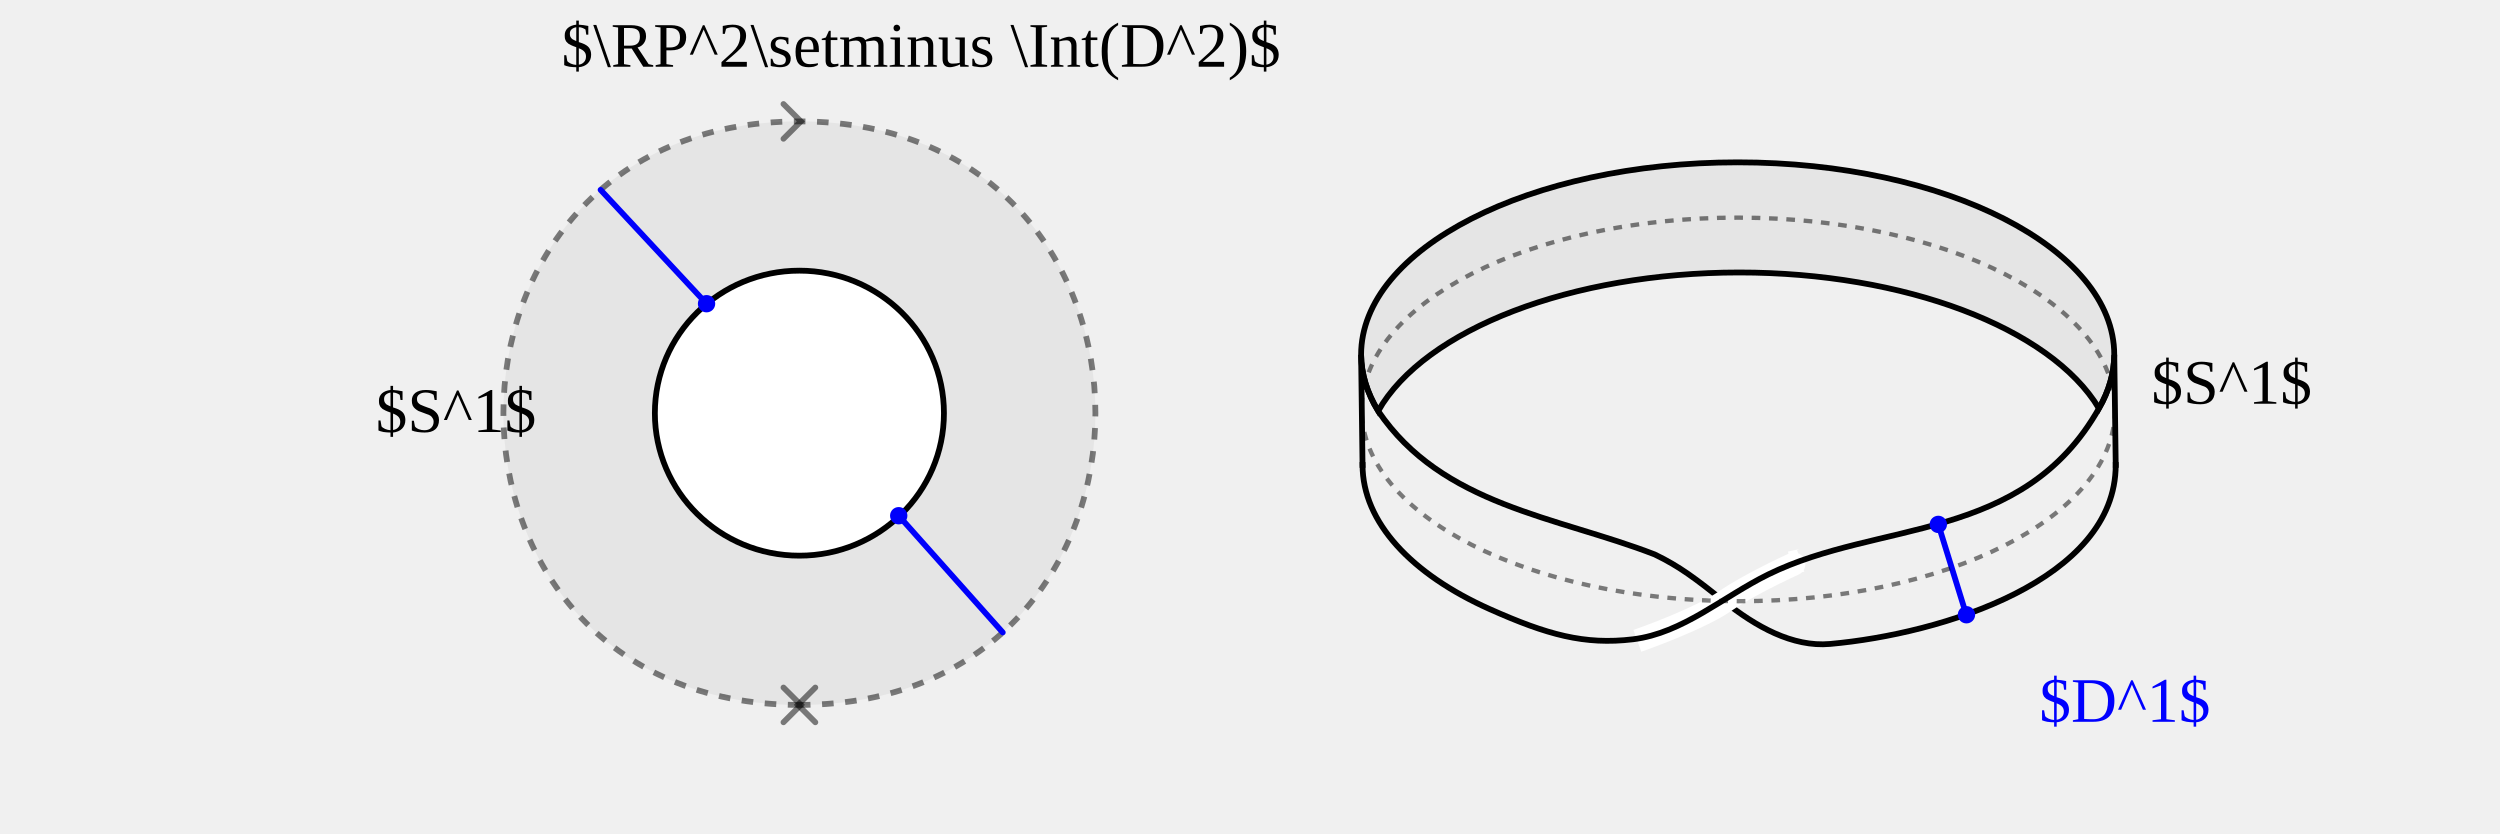
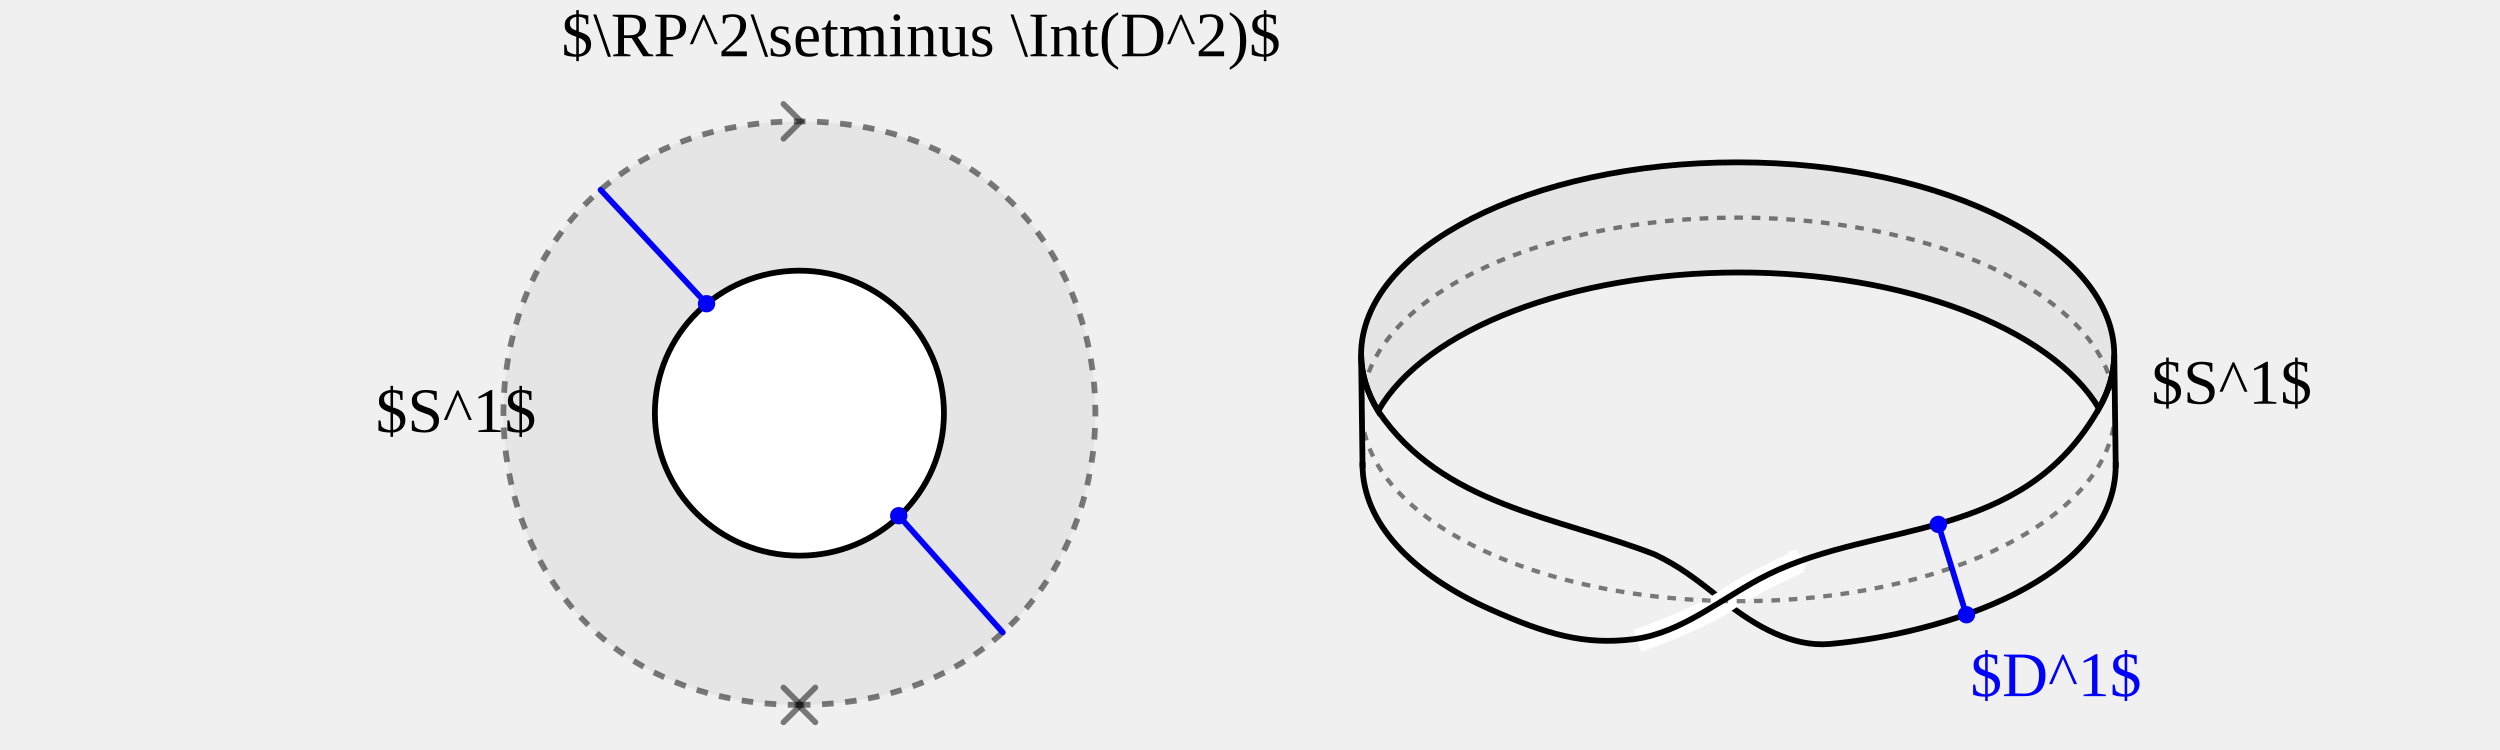
- <svg xmlns="http://www.w3.org/2000/svg" width="6in" height="2in" viewBox="0 0 152.4 50.8" version="1.1" id="svg1">
+ <svg xmlns="http://www.w3.org/2000/svg" width="6in" height="1.8in" viewBox="0 0 152.4 45.72" version="1.1" id="svg1">
  <defs id="defs1">
    <marker style="overflow:visible" id="ArrowWideRounded" refX="0" refY="0" orient="auto-start-reverse" markerWidth="1" markerHeight="1" viewBox="0 0 1 1" preserveAspectRatio="xMidYMid">
      <path style="fill:none;stroke:context-stroke;stroke-width:1;stroke-linecap:round" d="M 3,-3 0,0 3,3" transform="rotate(180,0.125,0)" id="path6" />
    </marker>
  </defs>
  <g id="layer1">
    <path d="M 0,0" id="path2" />
    <path d="M 0,0" id="path3" />
    <path id="path1" style="fill:#000000;fill-opacity:0.05;stroke:#000000;stroke-width:0.353;stroke-linecap:butt;stroke-linejoin:round;stroke-dasharray:0.706, 0.706;stroke-dashoffset:0;stroke-opacity:0.5;marker-start:url(#ArrowWideRounded);marker-mid:url(#ArrowWideRounded)" d="m 40.783,43.185 c -24.059,-10e-7 -24.059,-35.571 0,-35.571 24.059,0 24.059,35.571 0,35.571 z" transform="translate(7.948657,-0.213766)" />
    <path id="path1-4" style="fill:#ffffff;fill-opacity:1;stroke:#000000;stroke-width:0.353;stroke-linecap:round;stroke-linejoin:round" d="M 49.594,25.4 A 8.811,8.687 0 0 1 40.783,34.087 8.811,8.687 0 0 1 31.972,25.4 8.811,8.687 0 0 1 40.783,16.713 8.811,8.687 0 0 1 49.594,25.4 Z" transform="translate(7.948657,-0.213766)" />
    <path style="fill:none;fill-opacity:0.05;stroke:#0000fb;stroke-width:0.353;stroke-linecap:round;stroke-linejoin:round;stroke-opacity:1" d="m 28.662,11.787 c 2.154,2.314 4.307,4.627 6.461,6.941 m 11.714,12.924 c 2.114,2.372 4.229,4.744 6.343,7.116" id="path4" transform="translate(7.948657,-0.213766)" />
    <path style="fill:none;fill-opacity:0.05;stroke:#0000fb;stroke-width:0.353;stroke-linecap:round;stroke-linejoin:round;stroke-opacity:1" d="m 46.214,35.817 c 0.567,1.831 1.133,3.662 1.7,5.492" id="path4-3" transform="translate(71.94583,-3.849792)" />
    <path style="color:#000000;fill:#0000fb;stroke-linecap:round;stroke-linejoin:round;-inkscape-stroke:none" d="m 43.071,17.985 a 0.529,0.529 0 0 0 -0.529,0.529 0.529,0.529 0 0 0 0.529,0.529 0.529,0.529 0 0 0 0.529,-0.529 0.529,0.529 0 0 0 -0.529,-0.529 z" id="path5" />
    <path style="color:#000000;fill:#0000fb;stroke-linecap:round;stroke-linejoin:round;-inkscape-stroke:none" d="m 54.786,30.909 a 0.529,0.529 0 0 0 -0.529,0.529 0.529,0.529 0 0 0 0.529,0.529 0.529,0.529 0 0 0 0.529,-0.529 0.529,0.529 0 0 0 -0.529,-0.529 z" id="path5-4" />
    <path style="fill:#bfbfbf;fill-opacity:0;stroke:#000000;stroke-width:0.353;stroke-linecap:square;stroke-dasharray:none" d="m 128.974,28.343 c -2.5e-4,7.017 -10.588,10.301 -17.41,10.912 -2.304,0.206 -4.54,-1.075 -6.442,-2.583 -1.751,-1.388 -2.711,-2.132 -4.252,-2.874 C 94.874,31.475 87.923,30.828 84.011,25.053 c -0.676,-1.108 -1.026,-2.262 -1.039,-3.423 0.029,2.238 0.059,4.475 0.088,6.713" id="path65" />
    <path style="fill:#ffffff;fill-opacity:1;fill-rule:nonzero;stroke:#ffffff;stroke-width:1.411;stroke-linecap:square;stroke-linejoin:miter;stroke-dasharray:none;stroke-dashoffset:0.071;stroke-opacity:1" d="m 100.476,38.825 c 0,0 3.244,-1.179 4.646,-2.153 1.737,-1.207 4.729,-2.513 4.716,-2.51" id="path66" />
    <path style="fill:#bfbfbf;fill-opacity:0;stroke:#000000;stroke-width:0.353;stroke-linecap:square;stroke-dasharray:none" d="m 83.061,28.343 c 1.29e-4,3.499 2.988,6.662 7.753,8.789 3.495,1.56 5.778,2.194 8.731,1.839 3.029,-0.364 5.515,-2.612 8.254,-3.956 6.749,-3.312 15.503,-1.908 20.155,-10.121 0.61,-1.06 0.923,-2.158 0.932,-3.263 l 0.088,6.713" id="path57" />
    <path style="fill:#000000;fill-opacity:0.05;stroke:#000000;stroke-width:0.353;stroke-linecap:square;stroke-dasharray:none" d="m 105.929,9.896 c -12.679,-6.3e-5 -22.957,5.254 -22.957,11.735 0.013,1.161 0.363,2.314 1.039,3.423 2.857,-4.999 11.818,-8.438 22.006,-8.444 10.077,0.001 18.974,3.362 21.936,8.285 0.61,-1.06 0.923,-2.158 0.932,-3.263 C 128.886,15.15 118.608,9.896 105.929,9.896 Z" id="path49" />
    <path style="color:#000000;fill:#0000fb;stroke-linecap:round;stroke-linejoin:round;-inkscape-stroke:none" d="m 119.876,36.946 a 0.529,0.529 0 0 0 -0.529,0.529 0.529,0.529 0 0 0 0.529,0.529 0.529,0.529 0 0 0 0.529,-0.529 0.529,0.529 0 0 0 -0.529,-0.529 z" id="path5-4-0" />
    <path style="color:#000000;fill:#0000fb;stroke-linecap:round;stroke-linejoin:round;-inkscape-stroke:none" d="m 118.16,31.438 a 0.529,0.529 0 0 0 -0.529,0.529 0.529,0.529 0 0 0 0.529,0.529 0.529,0.529 0 0 0 0.529,-0.529 0.529,0.529 0 0 0 -0.529,-0.529 z" id="path5-4-6" />
    <path style="display:none;fill:#000000;fill-opacity:0.05;stroke:none;stroke-width:0.353;stroke-linecap:square;stroke-dasharray:none" d="m 106.196,39.889 c -12.679,6.3e-5 -22.957,-5.254 -22.957,-11.735 0.013,-1.161 0.363,-2.314 1.039,-3.423 3.118,5.457 12.839,8.438 22.006,8.444 10.077,-0.001 18.974,-3.362 21.936,-8.285 0.61,1.06 0.923,2.158 0.932,3.263 3.2e-4,6.524 -10.393,11.735 -22.957,11.735 z" id="path49-8" />
    <path style="fill:#bfbfbf;fill-opacity:0;stroke:#000000;stroke-width:0.265;stroke-linecap:butt;stroke-linejoin:round;stroke-dasharray:0.529, 0.529;stroke-dashoffset:0;stroke-opacity:0.5" d="m 128.93,24.987 c 0,6.457 -10.249,11.678 -22.958,11.662 -12.709,-0.016 -22.963,-5.234 -22.963,-11.691 0,-6.457 10.255,-11.706 22.963,-11.691 12.709,0.016 22.958,5.262 22.958,11.719 z" id="path64" />
-     <text xml:space="preserve" style="font-size:3.881px;fill:#000000;fill-opacity:1;stroke:none;stroke-width:0;stroke-linecap:butt;stroke-linejoin:round;stroke-dasharray:none;stroke-dashoffset:0;stroke-opacity:0.5" x="34.221" y="4.069" id="text1">
-       <tspan id="tspan1" style="fill:#000000;fill-opacity:1;stroke:none;stroke-width:0;stroke-dasharray:none;stroke-dashoffset:0" x="34.221" y="4.069">$\RP^2\setminus \Int(D^2)$</tspan>
+     <text xml:space="preserve" style="font-size:3.881px;fill:#000000;fill-opacity:1;stroke:none;stroke-width:0;stroke-linecap:butt;stroke-linejoin:round;stroke-dasharray:none;stroke-dashoffset:0;stroke-opacity:0.5" x="34.221" y="3.43" id="text1">
+       <tspan id="tspan1" style="fill:#000000;fill-opacity:1;stroke:none;stroke-width:0;stroke-dasharray:none;stroke-dashoffset:0" x="34.221" y="3.43">$\RP^2\setminus \Int(D^2)$</tspan>
    </text>
    <text xml:space="preserve" style="font-size:3.881px;fill:#000000;fill-opacity:1;stroke:none;stroke-width:0;stroke-linecap:butt;stroke-linejoin:round;stroke-dasharray:none;stroke-dashoffset:0;stroke-opacity:0.5" x="22.899" y="26.337" id="text1-2">
      <tspan id="tspan1-6" style="fill:#000000;fill-opacity:1;stroke:none;stroke-width:0;stroke-dasharray:none;stroke-dashoffset:0" x="22.899" y="26.337">$S^1$</tspan>
    </text>
    <text xml:space="preserve" style="font-size:3.881px;fill:#000000;fill-opacity:1;stroke:none;stroke-width:0;stroke-linecap:butt;stroke-linejoin:round;stroke-dasharray:none;stroke-dashoffset:0;stroke-opacity:0.5" x="131.146" y="24.614" id="text1-2-5">
      <tspan id="tspan1-6-2" style="fill:#000000;fill-opacity:1;stroke:none;stroke-width:0;stroke-dasharray:none;stroke-dashoffset:0" x="131.146" y="24.614">$S^1$</tspan>
    </text>
-     <text xml:space="preserve" style="font-size:3.881px;fill:#0000ff;fill-opacity:1;stroke:none;stroke-width:0;stroke-linecap:butt;stroke-linejoin:round;stroke-dasharray:none;stroke-dashoffset:0;stroke-opacity:0.5" x="124.313" y="44.002" id="text1-2-4">
-       <tspan id="tspan1-6-9" style="fill:#0000ff;fill-opacity:1;stroke:none;stroke-width:0;stroke-dasharray:none;stroke-dashoffset:0" x="124.313" y="44.002">$D^1$</tspan>
+     <text xml:space="preserve" style="font-size:3.881px;fill:#0000ff;fill-opacity:1;stroke:none;stroke-width:0;stroke-linecap:butt;stroke-linejoin:round;stroke-dasharray:none;stroke-dashoffset:0;stroke-opacity:0.5" x="120.111" y="42.44" id="text1-2-4">
+       <tspan id="tspan1-6-9" style="fill:#0000ff;fill-opacity:1;stroke:none;stroke-width:0;stroke-dasharray:none;stroke-dashoffset:0" x="120.111" y="42.44">$D^1$</tspan>
    </text>
  </g>
</svg>
